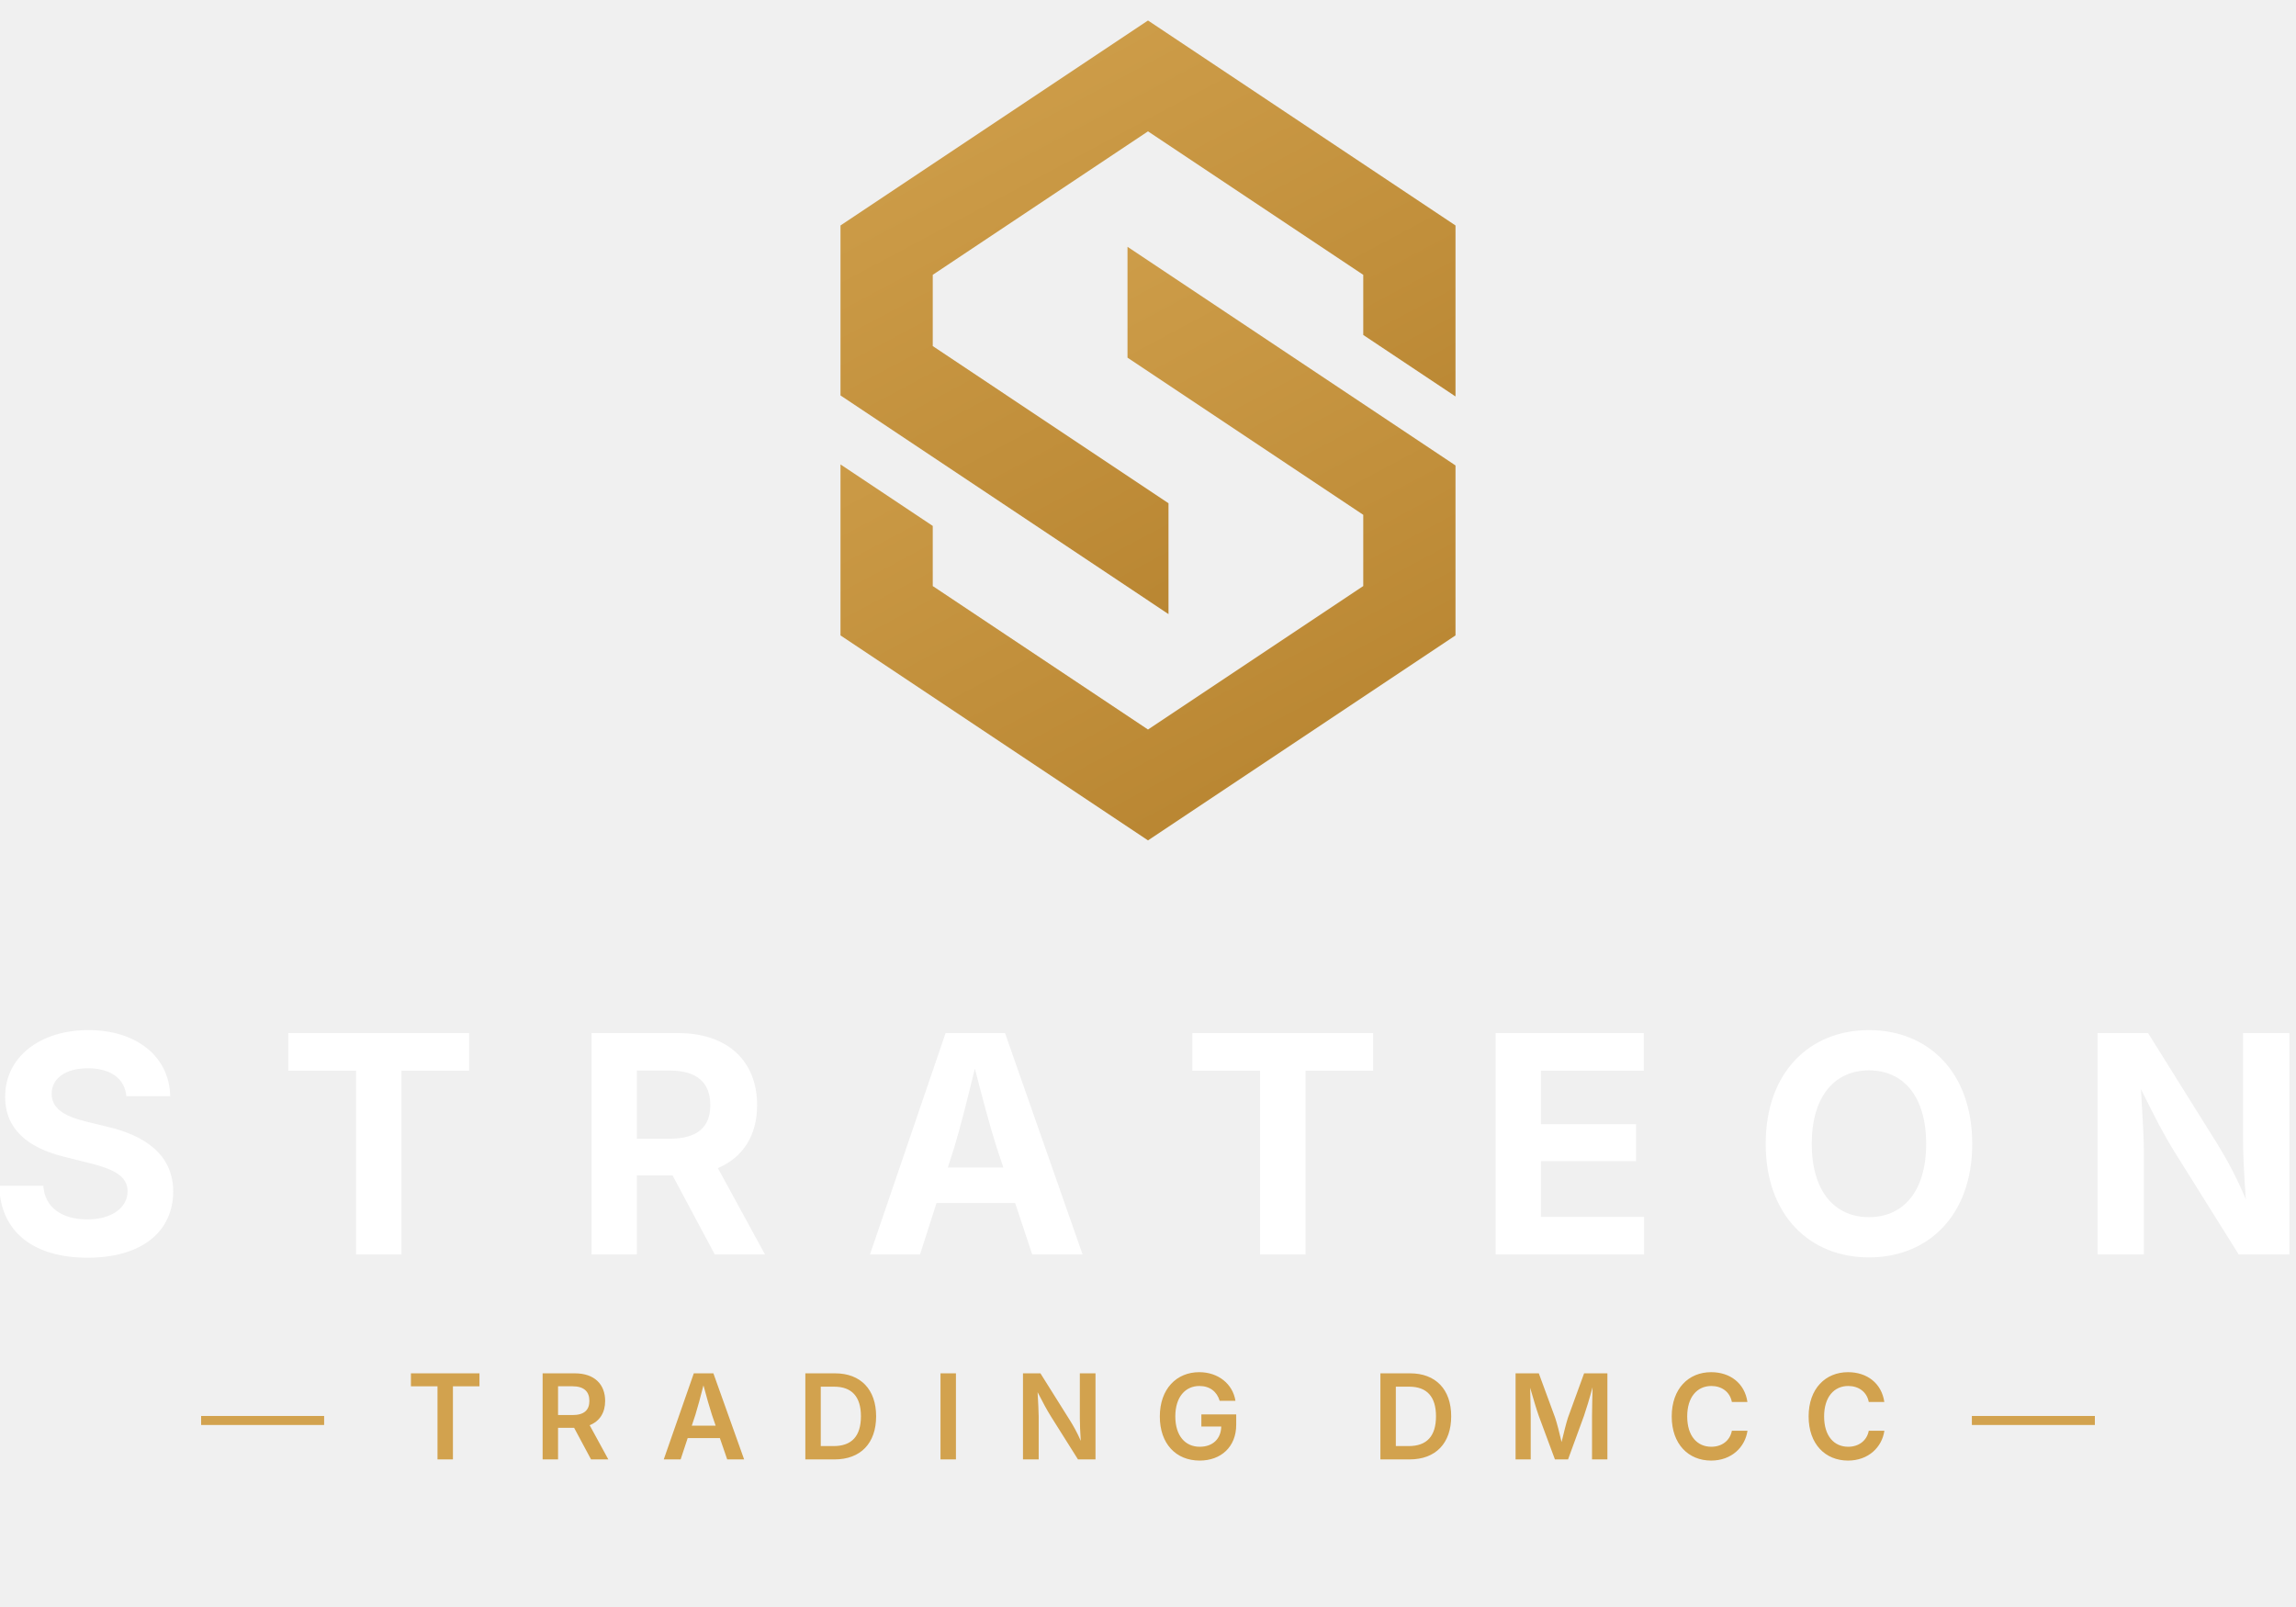
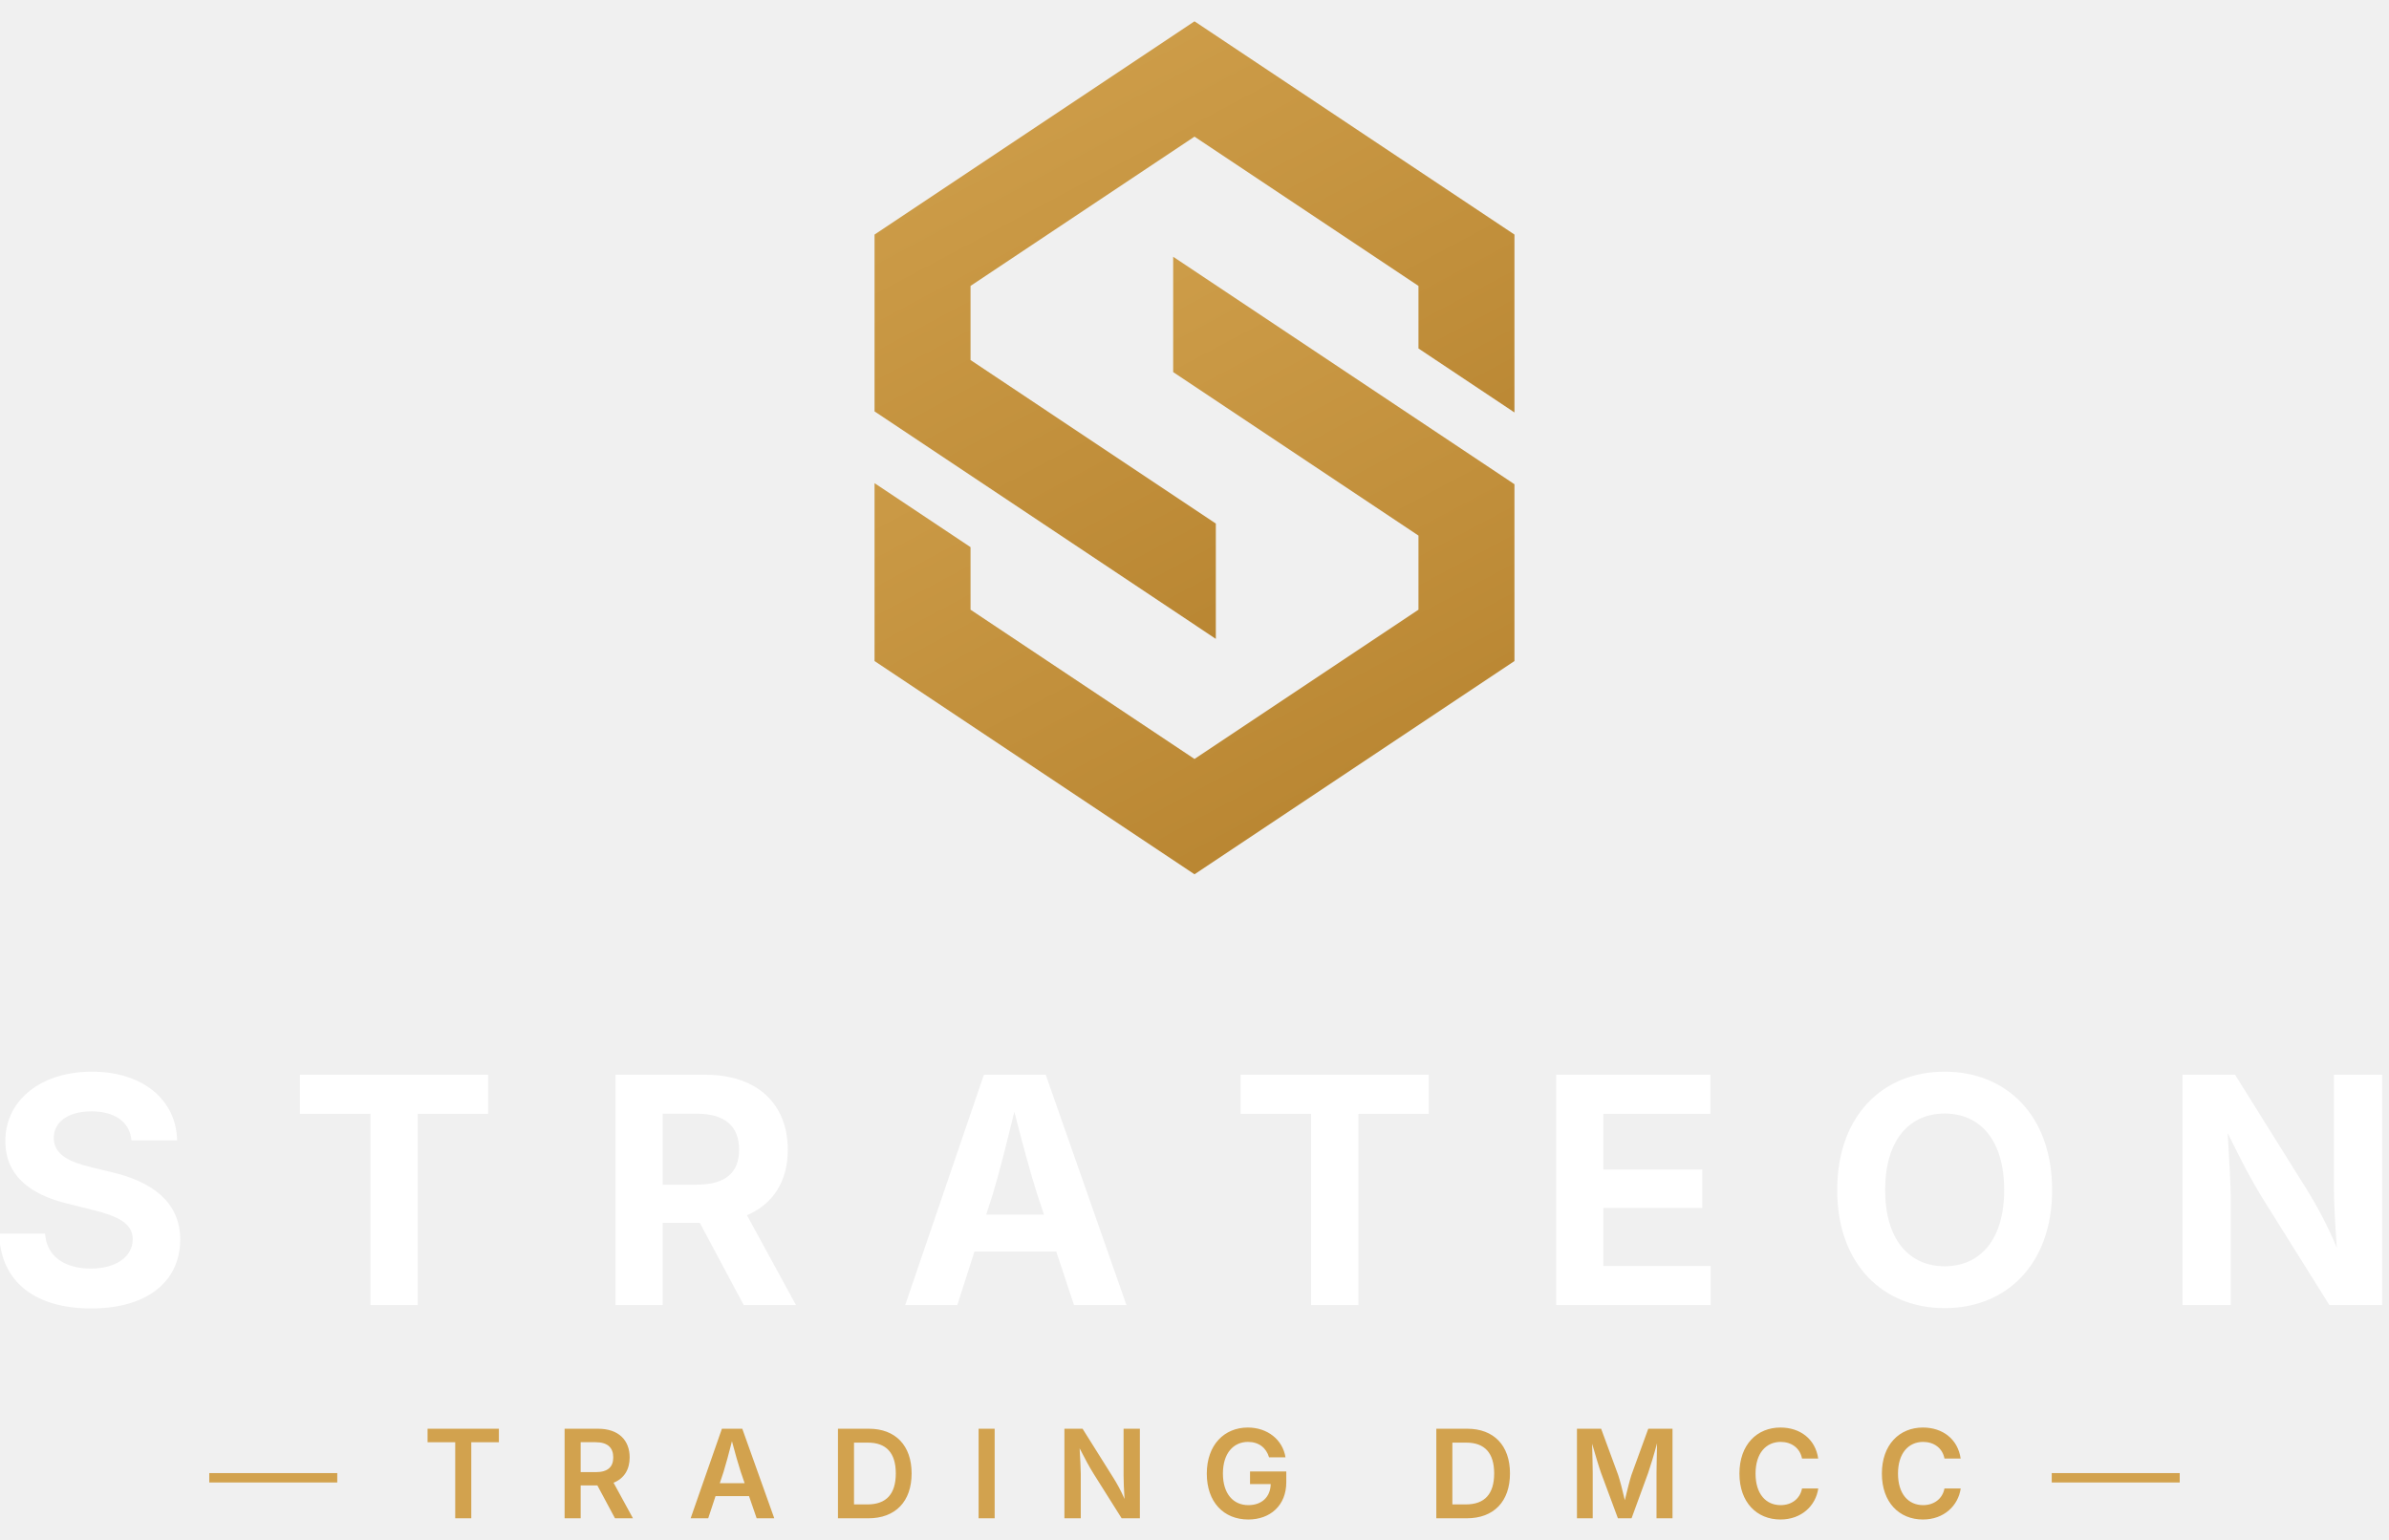
- <svg xmlns="http://www.w3.org/2000/svg" viewBox="0 0 560 392" width="560" height="392">
+ <svg xmlns="http://www.w3.org/2000/svg" viewBox="0 0 560 361" width="560" height="361">
  <defs>
-     <linearGradient id="au" x1="0" y1="0" x2="0.55" y2="1">
+     <linearGradient id="au-s-dark" x1="0" y1="0" x2="0.55" y2="1">
      <stop offset="0" stop-color="#D2A24E" />
      <stop offset="1" stop-color="#B98632" />
    </linearGradient>
  </defs>
-   <polygon points="280,5 355,55 355,96.71 332.5,81.71 332.5,67.04 280,32.04 227.5,67.04 227.5,84.42 285,122.76 285,149.8 205,96.46 205,55" fill="url(#au)" />
-   <polygon points="280,205 205,155 205,113.29 227.5,128.29 227.5,142.96 280,177.96 332.5,142.96 332.5,125.58 275,87.24 275,60.2 355,113.54 355,155" fill="url(#au)" />
+   <polygon points="280,5 355,55 355,96.71 332.5,81.71 332.5,67.04 280,32.04 227.5,67.04 227.5,84.42 285,122.76 285,149.8 205,96.46 205,55" fill="url(#au-s-dark)" />
+   <polygon points="280,205 205,155 205,113.29 227.5,128.29 227.5,142.96 280,177.96 332.5,142.96 332.5,125.58 275,87.24 275,60.2 355,113.54 355,155" fill="url(#au-s-dark)" />
  <path d="M21.402 306.797C34.521 306.797 42.241 300.455 42.241 290.634C42.241 281.573 35.21 276.934 26.113 274.832L21.22 273.636C16.654 272.549 12.595 270.846 12.595 266.823C12.595 263.199 15.784 260.589 21.438 260.589C26.983 260.589 30.426 263.09 30.824 267.403H41.516C41.334 257.907 33.506 251.275 21.547 251.275C9.804 251.275 1.251 257.799 1.251 267.548C1.251 275.412 6.724 280.015 15.857 282.226L21.8 283.711C27.671 285.161 31.114 286.864 31.114 290.561C31.114 294.656 27.2 297.447 21.293 297.447C15.313 297.447 10.928 294.729 10.565 289.256H-0.198C0.128 300.745 8.427 306.797 21.402 306.797Z M70.306 261.169H86.832V306.0H97.922V261.169H114.412V252.0H70.306Z M144.29 306.0H155.343V286.719H164.041L174.334 306.0H186.584L175.095 284.944C181.256 282.298 184.663 276.97 184.663 269.577C184.663 258.958 177.632 252.0 165.346 252.0H144.29ZM155.343 277.768V261.133H163.28C170.057 261.133 173.247 264.141 173.247 269.577C173.247 274.977 170.057 277.768 163.317 277.768Z M212.185 306.0H224.398L228.421 293.46H247.593L251.761 306.0H264.046L245.128 252.0H230.632ZM231.175 284.799 232.734 279.942C234.365 274.506 235.959 268.091 237.771 260.662C239.656 268.019 241.359 274.397 243.099 279.942L244.73 284.799Z M290.807 261.169H307.333V306.0H318.423V261.169H334.913V252.0H290.807Z M364.791 306.0H400.996V296.831H375.845V283.24H399.039V274.216H375.845V261.169H400.924V252.0H364.791Z M455.844 306.725C470.16 306.725 481.032 296.613 481.032 279.036C481.032 261.387 470.16 251.275 455.844 251.275C441.529 251.275 430.656 261.387 430.656 279.036C430.656 296.577 441.529 306.725 455.844 306.725ZM455.844 296.903C447.472 296.903 441.891 290.597 441.891 279.036C441.891 267.439 447.472 261.097 455.844 261.097C464.216 261.097 469.797 267.403 469.797 279.036C469.797 290.597 464.216 296.903 455.844 296.903Z M511.598 306.0H522.906V281.174C522.906 277.985 522.58 272.187 522.181 265.663C525.515 272.404 527.508 276.354 530.517 281.211L546.028 306.0H558.386V252.0H547.079V277.913C547.079 281.464 547.369 287.263 547.768 292.554C545.412 286.937 543.129 282.842 540.99 279.326L523.921 252.0H511.598Z" fill="#FFFFFF" />
  <path d="M100.226 338.171H106.709V356.0H110.472V338.171H116.942V335.0H100.226Z M132.349 356.0H136.112V348.291H140.03L144.159 356.0H148.373L143.821 347.656C146.302 346.67 147.598 344.57 147.598 341.723C147.598 337.72 145.033 335.0 140.199 335.0H132.349ZM136.112 345.176V338.157H139.621C142.482 338.157 143.751 339.482 143.751 341.723C143.751 343.95 142.482 345.176 139.649 345.176Z M161.892 356.0H166.007L167.727 350.799H175.577L177.367 356.0H181.496L173.998 335.0H169.221ZM168.727 347.769 169.615 345.091C170.193 343.217 170.827 340.863 171.574 337.932C172.349 340.835 173.012 343.16 173.632 345.091L174.548 347.769Z M203.528 356.0C209.926 356.0 213.689 352.04 213.689 345.472C213.689 338.946 209.926 335.0 203.669 335.0H196.424V356.0ZM200.187 352.744V338.256H203.443C207.742 338.256 209.983 340.666 209.983 345.472C209.983 350.32 207.742 352.744 203.344 352.744Z M233.155 335.0H229.392V356.0H233.155Z M249.507 356.0H253.34V345.57C253.34 344.401 253.213 342.188 253.072 339.595C254.482 342.329 255.271 343.823 256.37 345.585L262.924 356.0H267.195V335.0H263.375V346.021C263.375 347.304 263.46 349.432 263.601 351.462C262.684 349.362 261.768 347.769 261.021 346.571L253.763 335.0H249.507Z M292.608 356.282C297.795 356.282 301.516 352.942 301.516 347.544V345.021H293.017V347.981H297.865C297.795 350.997 295.779 352.913 292.622 352.913C289.085 352.913 286.661 350.25 286.661 345.5C286.661 340.736 289.141 338.087 292.538 338.087C295.089 338.087 296.808 339.468 297.485 341.709H301.332C300.684 337.579 297.118 334.718 292.495 334.718C286.999 334.718 282.883 338.763 282.883 345.528C282.883 352.166 286.816 356.282 292.608 356.282Z M343.788 356.0C350.187 356.0 353.95 352.04 353.95 345.472C353.95 338.946 350.187 335.0 343.929 335.0H336.684V356.0ZM340.448 352.744V338.256H343.703C348.002 338.256 350.243 340.666 350.243 345.472C350.243 350.32 348.002 352.744 343.605 352.744Z M369.653 356.0H373.345V345.401C373.345 343.809 373.261 340.905 373.204 338.523C373.979 341.23 374.825 344.034 375.318 345.401L379.251 356.0H382.45L386.326 345.401C386.819 343.992 387.707 341.103 388.426 338.411C388.383 340.905 388.299 343.837 388.299 345.401V356.0H392.048V335.0H386.368L382.422 345.838C382.013 347.093 381.365 349.686 380.871 351.758C380.392 349.658 379.73 347.079 379.307 345.838L375.318 335.0H369.653Z M417.349 356.282C422.31 356.282 425.636 353.026 426.214 349.009H422.408C421.929 351.49 419.9 352.913 417.391 352.913C413.98 352.913 411.514 350.334 411.514 345.514C411.514 340.75 413.966 338.087 417.405 338.087C419.914 338.087 421.943 339.51 422.408 341.991H426.2C425.537 337.396 421.957 334.718 417.349 334.718C411.866 334.718 407.737 338.721 407.737 345.514C407.737 352.279 411.824 356.282 417.349 356.282Z M450.74 356.282C455.701 356.282 459.027 353.026 459.605 349.009H455.799C455.32 351.49 453.291 352.913 450.782 352.913C447.371 352.913 444.905 350.334 444.905 345.514C444.905 340.75 447.357 338.087 450.796 338.087C453.305 338.087 455.334 339.51 455.799 341.991H459.591C458.928 337.396 455.348 334.718 450.74 334.718C445.257 334.718 441.128 338.721 441.128 345.514C441.128 352.279 445.215 356.282 450.74 356.282Z" fill="#D2A24E" />
  <rect x="49.056" y="345.4" width="30.0" height="2.2" fill="#D2A24E" />
  <rect x="480.944" y="345.4" width="30.0" height="2.2" fill="#D2A24E" />
</svg>
